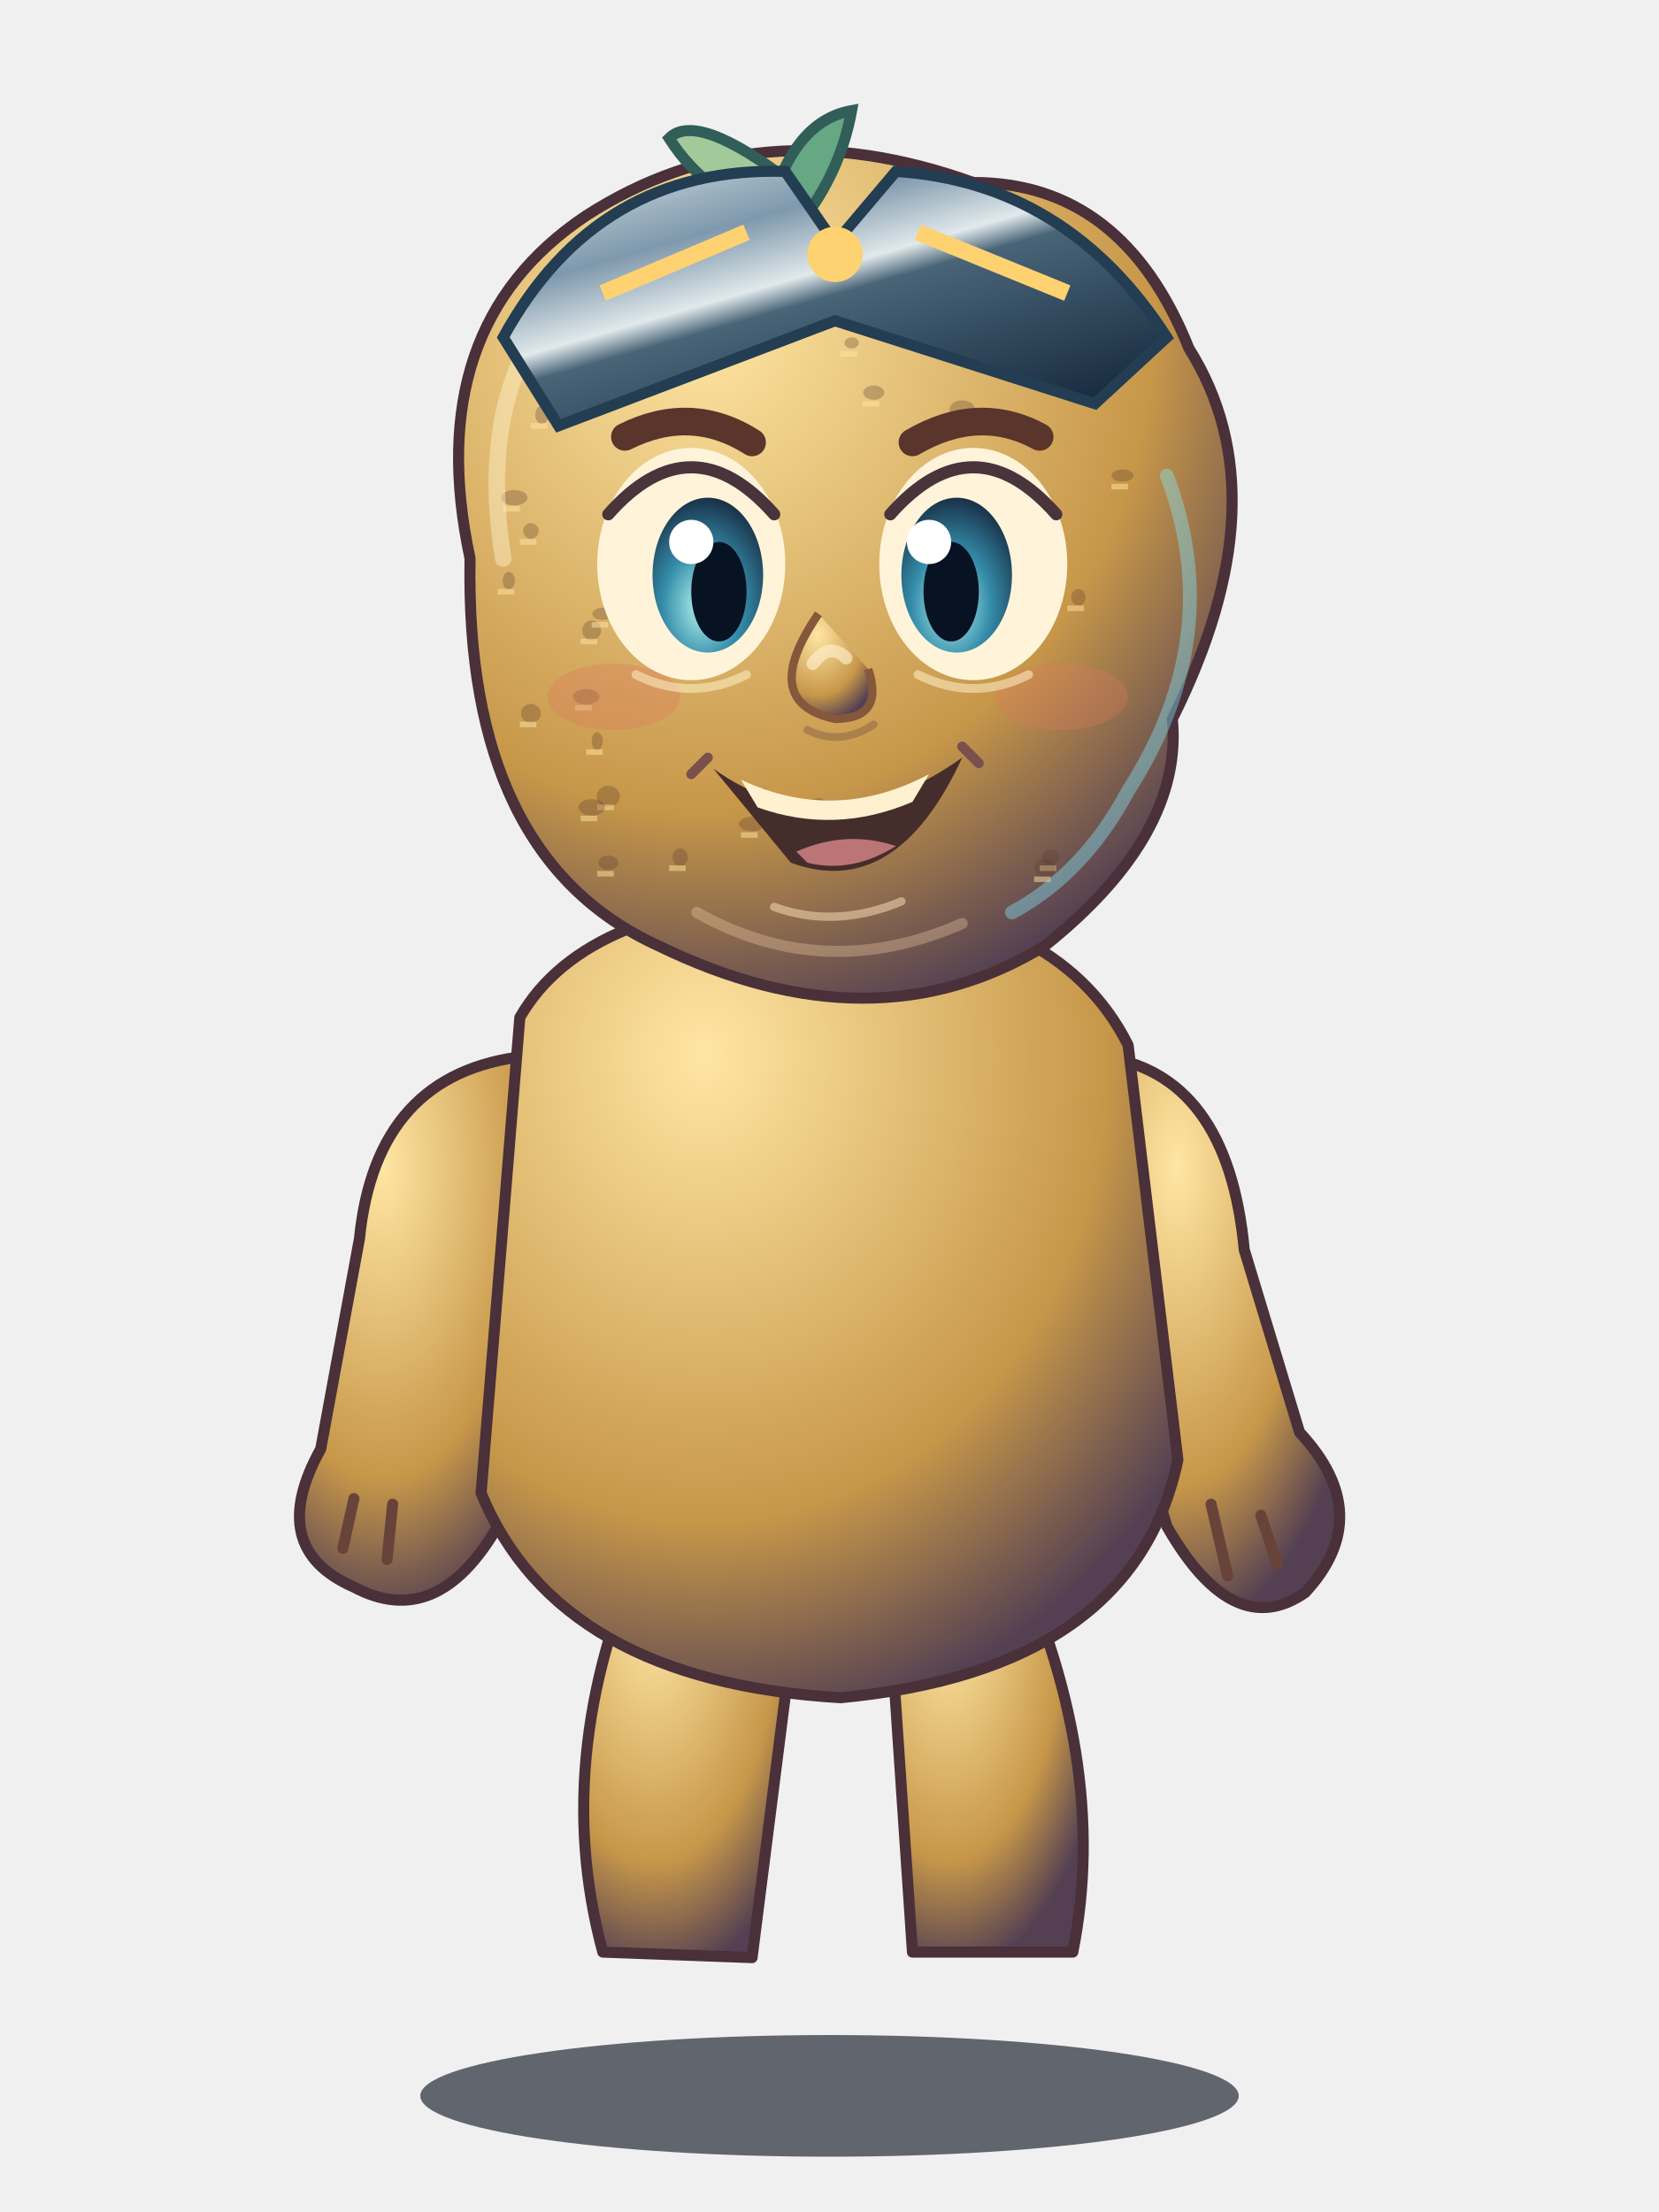
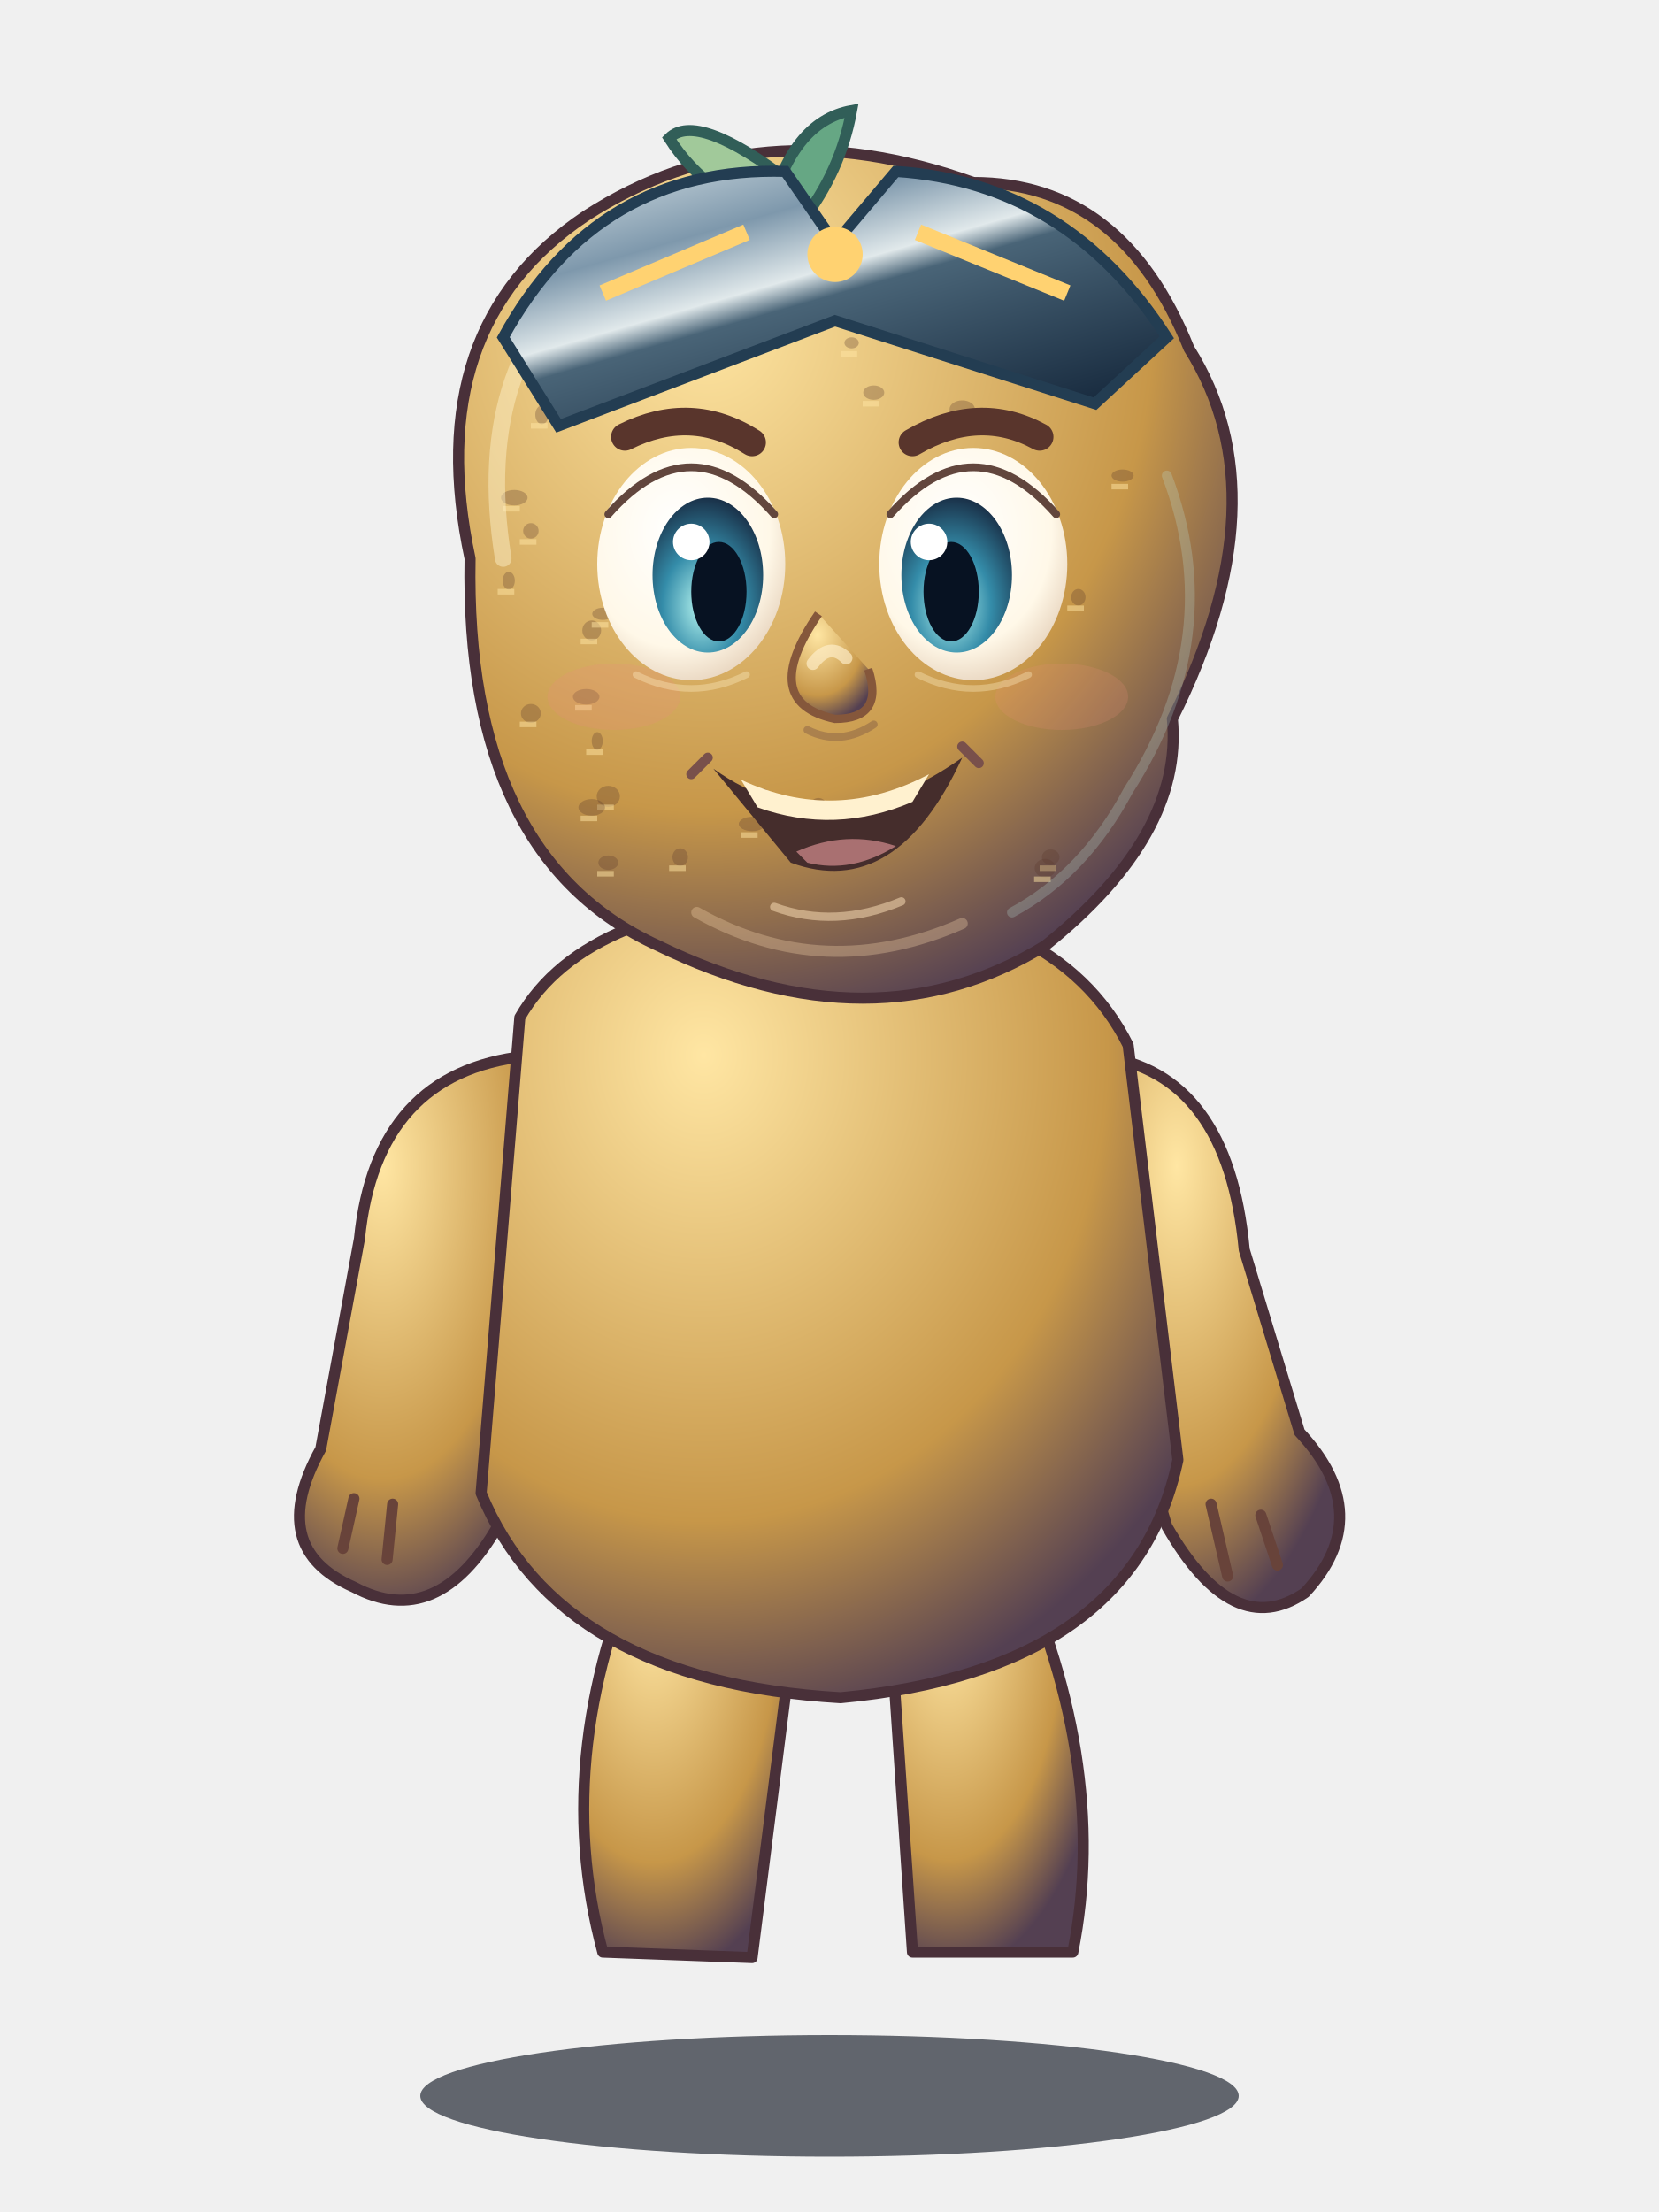
<svg xmlns="http://www.w3.org/2000/svg" viewBox="0 0 300 400">
+   <defs>
+     <radialGradient id="face-pearl" cx=".42" cy=".36" r=".8">
+       <stop stop-color="#ffffff" />
+       <stop offset=".62" stop-color="#fff8e8" />
+       <stop offset="1" stop-color="#d8bda3" />
+     </radialGradient>
+   </defs>
  <defs>
    <radialGradient id="skin" cx=".32" cy=".2" r=".85">
      <stop stop-color="#ffe6a3" />
      <stop offset=".68" stop-color="#c79749" />
      <stop offset="1" stop-color="#544052" />
    </radialGradient>
    <linearGradient id="cloth" x2=".8" y2="1">
      <stop stop-color="#3d5b75" />
      <stop offset=".5" stop-color="#253648" />
      <stop offset="1" stop-color="#101b2d" />
    </linearGradient>
    <linearGradient id="metal" x2=".75" y2="1">
      <stop stop-color="#dce6e9" />
      <stop offset=".3" stop-color="#7e98ac" />
      <stop offset=".48" stop-color="#e1e9eb" />
      <stop offset=".55" stop-color="#496477" />
      <stop offset="1" stop-color="#192c40" />
    </linearGradient>
    <linearGradient id="trim" x2="1" y2="1">
      <stop stop-color="#edfcff" />
      <stop offset=".4" stop-color="#ffd271" />
      <stop offset="1" stop-color="#287c9f" />
    </linearGradient>
    <linearGradient id="leather" x2=".8" y2="1">
      <stop stop-color="#c59269" />
      <stop offset=".5" stop-color="#855339" />
      <stop offset="1" stop-color="#392722" />
    </linearGradient>
    <linearGradient id="hair" x2=".3" y2="1">
      <stop stop-color="#8f5a36" />
      <stop offset=".6" stop-color="#492b25" />
      <stop offset="1" stop-color="#241b22" />
    </linearGradient>
    <radialGradient id="lens" cx=".3" cy=".15">
      <stop stop-color="#84d9ef" />
      <stop offset=".6" stop-color="#153e64" />
      <stop offset="1" stop-color="#09182b" />
    </radialGradient>
  </defs>
  <ellipse cx="150" cy="379" rx="74" ry="11" fill="#020916" opacity=".6" />
  <g stroke="#493039" stroke-width="2" stroke-linejoin="round">
    <path d="M118 276Q99 316 109 353L136 354L145 283Z" fill="url(#skin)" />
    <path d="M160 279L165 353L194 353Q201 318 182 278Z" fill="url(#skin)" />
    <path d="M95 191Q68 194 65 224L58 262Q48 280 64 287Q79 295 90 276L101 235Z" fill="url(#skin)" />
    <path d="M199 191Q222 194 225 226L235 259Q249 274 236 288Q223 297 211 276L199 236Z" fill="url(#skin)" />
    <path d="M94 184Q106 163 148 162Q191 163 204 189L213 264Q205 302 152 307Q101 304 87 270Z" fill="url(#skin)" />
    <path d="M85 101Q76 59 106 39Q137 19 176 33Q203 33 215 63Q232 90 212 130Q214 151 189 171Q158 190 119 171Q84 155 85 101Z" fill="url(#skin)" />
  </g>
  <ellipse cx="153" cy="150" rx="1.3" ry="1.8" fill="#59392d" opacity=".3" />
  <path d="M151 152l3 0" stroke="#ffe6a3" opacity=".5" />
  <ellipse cx="195" cy="108" rx="1.3" ry="1.5" fill="#59392d" opacity=".3" />
  <path d="M193 110l3 0" stroke="#ffe6a3" opacity=".5" />
  <ellipse cx="93" cy="90" rx="2.4" ry="1.4" fill="#59392d" opacity=".3" />
  <path d="M91 92l3 0" stroke="#ffe6a3" opacity=".5" />
  <ellipse cx="110" cy="144" rx="2.1" ry="1.9" fill="#59392d" opacity=".3" />
  <path d="M108 146l3 0" stroke="#ffe6a3" opacity=".5" />
  <ellipse cx="180" cy="48" rx="1.7" ry="2.0" fill="#59392d" opacity=".3" />
  <path d="M178 50l3 0" stroke="#ffe6a3" opacity=".5" />
  <ellipse cx="190" cy="155" rx="1.6" ry="1.4" fill="#59392d" opacity=".3" />
  <path d="M188 157l3 0" stroke="#ffe6a3" opacity=".5" />
  <ellipse cx="106" cy="126" rx="2.4" ry="1.4" fill="#59392d" opacity=".3" />
  <path d="M104 128l3 0" stroke="#ffe6a3" opacity=".5" />
  <ellipse cx="107" cy="146" rx="2.4" ry="1.5" fill="#59392d" opacity=".3" />
  <path d="M105 148l3 0" stroke="#ffe6a3" opacity=".5" />
  <ellipse cx="154" cy="62" rx="1.3" ry="1.0" fill="#59392d" opacity=".3" />
  <path d="M152 64l3 0" stroke="#ffe6a3" opacity=".5" />
  <ellipse cx="122" cy="52" rx="2.2" ry="1.2" fill="#59392d" opacity=".3" />
  <path d="M120 54l3 0" stroke="#ffe6a3" opacity=".5" />
  <ellipse cx="189" cy="157" rx="1.9" ry="1.7" fill="#59392d" opacity=".3" />
  <path d="M187 159l3 0" stroke="#ffe6a3" opacity=".5" />
  <ellipse cx="107" cy="114" rx="1.7" ry="1.8" fill="#59392d" opacity=".3" />
  <path d="M105 116l3 0" stroke="#ffe6a3" opacity=".5" />
  <ellipse cx="110" cy="156" rx="1.8" ry="1.3" fill="#59392d" opacity=".3" />
  <path d="M108 158l3 0" stroke="#ffe6a3" opacity=".5" />
  <ellipse cx="126" cy="46" rx="2.3" ry="1.2" fill="#59392d" opacity=".3" />
  <path d="M124 48l3 0" stroke="#ffe6a3" opacity=".5" />
  <ellipse cx="92" cy="105" rx="1.1" ry="1.6" fill="#59392d" opacity=".3" />
  <path d="M90 107l3 0" stroke="#ffe6a3" opacity=".5" />
  <ellipse cx="158" cy="71" rx="1.9" ry="1.3" fill="#59392d" opacity=".3" />
  <path d="M156 73l3 0" stroke="#ffe6a3" opacity=".5" />
  <ellipse cx="171" cy="57" rx="1.3" ry="1.2" fill="#59392d" opacity=".3" />
  <path d="M169 59l3 0" stroke="#ffe6a3" opacity=".5" />
  <ellipse cx="136" cy="149" rx="2.4" ry="1.3" fill="#59392d" opacity=".3" />
  <path d="M134 151l3 0" stroke="#ffe6a3" opacity=".5" />
  <ellipse cx="123" cy="56" rx="1.3" ry="1.9" fill="#59392d" opacity=".3" />
  <path d="M121 58l3 0" stroke="#ffe6a3" opacity=".5" />
  <ellipse cx="96" cy="129" rx="1.8" ry="1.7" fill="#59392d" opacity=".3" />
  <path d="M94 131l3 0" stroke="#ffe6a3" opacity=".5" />
  <ellipse cx="167" cy="44" rx="2.3" ry="1.5" fill="#59392d" opacity=".3" />
  <path d="M165 46l3 0" stroke="#ffe6a3" opacity=".5" />
  <ellipse cx="123" cy="155" rx="1.4" ry="1.6" fill="#59392d" opacity=".3" />
  <path d="M121 157l3 0" stroke="#ffe6a3" opacity=".5" />
  <ellipse cx="148" cy="146" rx="1.6" ry="1.7" fill="#59392d" opacity=".3" />
  <path d="M146 148l3 0" stroke="#ffe6a3" opacity=".5" />
  <ellipse cx="128" cy="49" rx="2.3" ry="1.7" fill="#59392d" opacity=".3" />
  <path d="M126 51l3 0" stroke="#ffe6a3" opacity=".5" />
  <ellipse cx="96" cy="96" rx="1.4" ry="1.4" fill="#59392d" opacity=".3" />
  <path d="M94 98l3 0" stroke="#ffe6a3" opacity=".5" />
  <ellipse cx="203" cy="86" rx="2.0" ry="1.1" fill="#59392d" opacity=".3" />
  <path d="M201 88l3 0" stroke="#ffe6a3" opacity=".5" />
  <ellipse cx="98" cy="75" rx="1.2" ry="1.7" fill="#59392d" opacity=".3" />
  <path d="M96 77l3 0" stroke="#ffe6a3" opacity=".5" />
  <ellipse cx="138" cy="144" rx="1.2" ry="1.4" fill="#59392d" opacity=".3" />
  <path d="M136 146l3 0" stroke="#ffe6a3" opacity=".5" />
  <ellipse cx="190" cy="97" rx="1.7" ry="1.9" fill="#59392d" opacity=".3" />
  <path d="M188 99l3 0" stroke="#ffe6a3" opacity=".5" />
  <ellipse cx="109" cy="111" rx="1.9" ry="1.1" fill="#59392d" opacity=".3" />
  <path d="M107 113l3 0" stroke="#ffe6a3" opacity=".5" />
  <ellipse cx="108" cy="134" rx="1.0" ry="1.6" fill="#59392d" opacity=".3" />
  <path d="M106 136l3 0" stroke="#ffe6a3" opacity=".5" />
  <ellipse cx="174" cy="74" rx="2.3" ry="1.6" fill="#59392d" opacity=".3" />
  <path d="M172 76l3 0" stroke="#ffe6a3" opacity=".5" />
  <ellipse cx="109" cy="60" rx="1.2" ry="1.4" fill="#59392d" opacity=".3" />
  <path d="M107 62l3 0" stroke="#ffe6a3" opacity=".5" />
  <ellipse cx="115" cy="46" rx="2.0" ry="1.8" fill="#59392d" opacity=".3" />
  <path d="M113 48l3 0" stroke="#ffe6a3" opacity=".5" />
  <path d="M100 70Q99 52 121 45" stroke="#fff6d9" opacity=".38" stroke-width="7" stroke-linecap="round" fill="none" />
  <path d="M91 101Q85 64 110 46" fill="none" stroke="#fff4ce" stroke-width="3" stroke-linecap="round" opacity=".45" />
-   <path d="M211 86Q222 115 204 143Q196 158 183 165" fill="none" stroke="#82ecff" stroke-width="2.5" stroke-linecap="round" opacity=".4" />
+   <path d="M211 86Q222 115 204 143Q196 158 183 165" fill="none" stroke="#bce8df" stroke-width="1.8" stroke-linecap="round" opacity=".24" />
  <path d="M126 165Q149 178 174 167" fill="none" stroke="#ffdfb1" stroke-width="2" stroke-linecap="round" opacity=".3" />
-   <ellipse cx="111" cy="126" rx="12" ry="6" fill="#dc785e" opacity=".35" />
-   <ellipse cx="192" cy="126" rx="12" ry="6" fill="#dc785e" opacity=".3" />
+   <ellipse cx="111" cy="126" rx="12" ry="6" fill="#e88b79" opacity=".23" />
+   <ellipse cx="192" cy="126" rx="12" ry="6" fill="#e88b79" opacity=".2" />
  <path d="M113 79Q125 73 136 80M165 80Q177 73 188 79" fill="none" stroke="#59352c" stroke-width="5" stroke-linecap="round" />
  <g>
-     <ellipse cx="125" cy="102" rx="17" ry="21" fill="#fff4d9" />
-     <ellipse cx="176" cy="102" rx="17" ry="21" fill="#fff4d9" />
+     <ellipse cx="125" cy="102" rx="17" ry="21" fill="url(#face-pearl)" />
+     <ellipse cx="176" cy="102" rx="17" ry="21" fill="url(#face-pearl)" />
    <defs>
      <radialGradient id="iris-finish-128" cx=".45" cy=".7" r=".75">
        <stop stop-color="#b7f6f0" />
        <stop offset=".48" stop-color="#348ca9" />
        <stop offset="1" stop-color="#16243b" />
      </radialGradient>
    </defs>
    <ellipse cx="128" cy="104" rx="10" ry="14" fill="url(#iris-finish-128)" />
    <defs>
      <radialGradient id="iris-finish-173" cx=".45" cy=".7" r=".75">
        <stop stop-color="#b7f6f0" />
        <stop offset=".48" stop-color="#348ca9" />
        <stop offset="1" stop-color="#16243b" />
      </radialGradient>
    </defs>
    <ellipse cx="173" cy="104" rx="10" ry="14" fill="url(#iris-finish-173)" />
    <ellipse cx="130" cy="107" rx="5" ry="9" fill="#071222" />
    <ellipse cx="172" cy="107" rx="5" ry="9" fill="#071222" />
-     <circle cx="125" cy="98" r="4" fill="white" />
-     <circle cx="168" cy="98" r="4" fill="white" />
+     <circle cx="125" cy="98" r="3.3" fill="white" />
+     <circle cx="168" cy="98" r="3.3" fill="white" />
  </g>
  <path d="M148 111Q137 127 151 130Q160 130 157 121" fill="url(#skin)" stroke="#85573b" stroke-width="1.5" />
  <path d="M129 139Q150 154 174 137Q162 163 143 156Z" fill="#452d2c" />
  <path d="M134 141Q151 149 168 140L165 145Q151 151 137 146Z" fill="#fff1cf" />
  <path d="M64 271l-2 9m9-8-1 10m158-8 3 9m-12-11 3 13" stroke="#68433a" stroke-width="2" stroke-linecap="round" />
  <path d="M139 39Q143 22 154 20Q152 31 145 40" fill="#66a784" stroke="#315e58" stroke-width="2" />
  <path d="M143 33Q126 20 121 25Q128 36 142 40" fill="#a1c99a" stroke="#315e58" stroke-width="2" />
  <path d="M91 61Q108 30 142 31L151 44L162 31Q193 33 211 61L198 73L151 58L101 77Z" fill="url(#metal)" stroke="#233d52" stroke-width="2" />
  <path d="M109 53L135 42m31 0 27 11" stroke="#ffd271" stroke-width="3" />
  <circle cx="151" cy="46" r="5" fill="#ffd271" />
  <g data-face-finish="1">
-     <path d="M110 93Q125 76 140 93" fill="none" stroke="#49343b" stroke-width="2.2" stroke-linecap="round" />
-     <path d="M115 122Q125 127 135 122" fill="none" stroke="#fff0c9" stroke-width="1.6" opacity=".55" stroke-linecap="round" />
-     <path d="M161 93Q176 76 191 93" fill="none" stroke="#49343b" stroke-width="2.2" stroke-linecap="round" />
-     <path d="M166 122Q176 127 186 122" fill="none" stroke="#fff0c9" stroke-width="1.6" opacity=".55" stroke-linecap="round" />
-     <path d="M144 154Q153 150 162 153Q154 158 146 156Z" fill="#d88789" opacity=".8" />
+     <path d="M110 93Q125 76 140 93" fill="none" stroke="#62463d" stroke-width="1.4" stroke-linecap="round" />
+     <path d="M115 122Q125 127 135 122" fill="none" stroke="#fff0c9" stroke-width="1.2" opacity=".35" stroke-linecap="round" />
+     <path d="M161 93Q176 76 191 93" fill="none" stroke="#62463d" stroke-width="1.4" stroke-linecap="round" />
+     <path d="M166 122Q176 127 186 122" fill="none" stroke="#fff0c9" stroke-width="1.2" opacity=".35" stroke-linecap="round" />
+     <path d="M144 154Q153 150 162 153Q154 158 146 156Z" fill="#df9497" opacity=".65" />
    <path d="M128 137l-3 3m49-5 3 3" stroke="#79504b" stroke-width="1.8" stroke-linecap="round" />
    <path d="M140 164Q151 168 163 163" fill="none" stroke="#ffe3bb" stroke-width="1.5" opacity=".5" stroke-linecap="round" />
    <path d="M147 120q3-4 6-1" fill="none" stroke="#fff0cc" stroke-width="2.3" opacity=".65" stroke-linecap="round" />
    <path d="M146 132q6 3 12-1" fill="none" stroke="#69463e" stroke-width="1.4" opacity=".35" stroke-linecap="round" />
  </g>
</svg>
